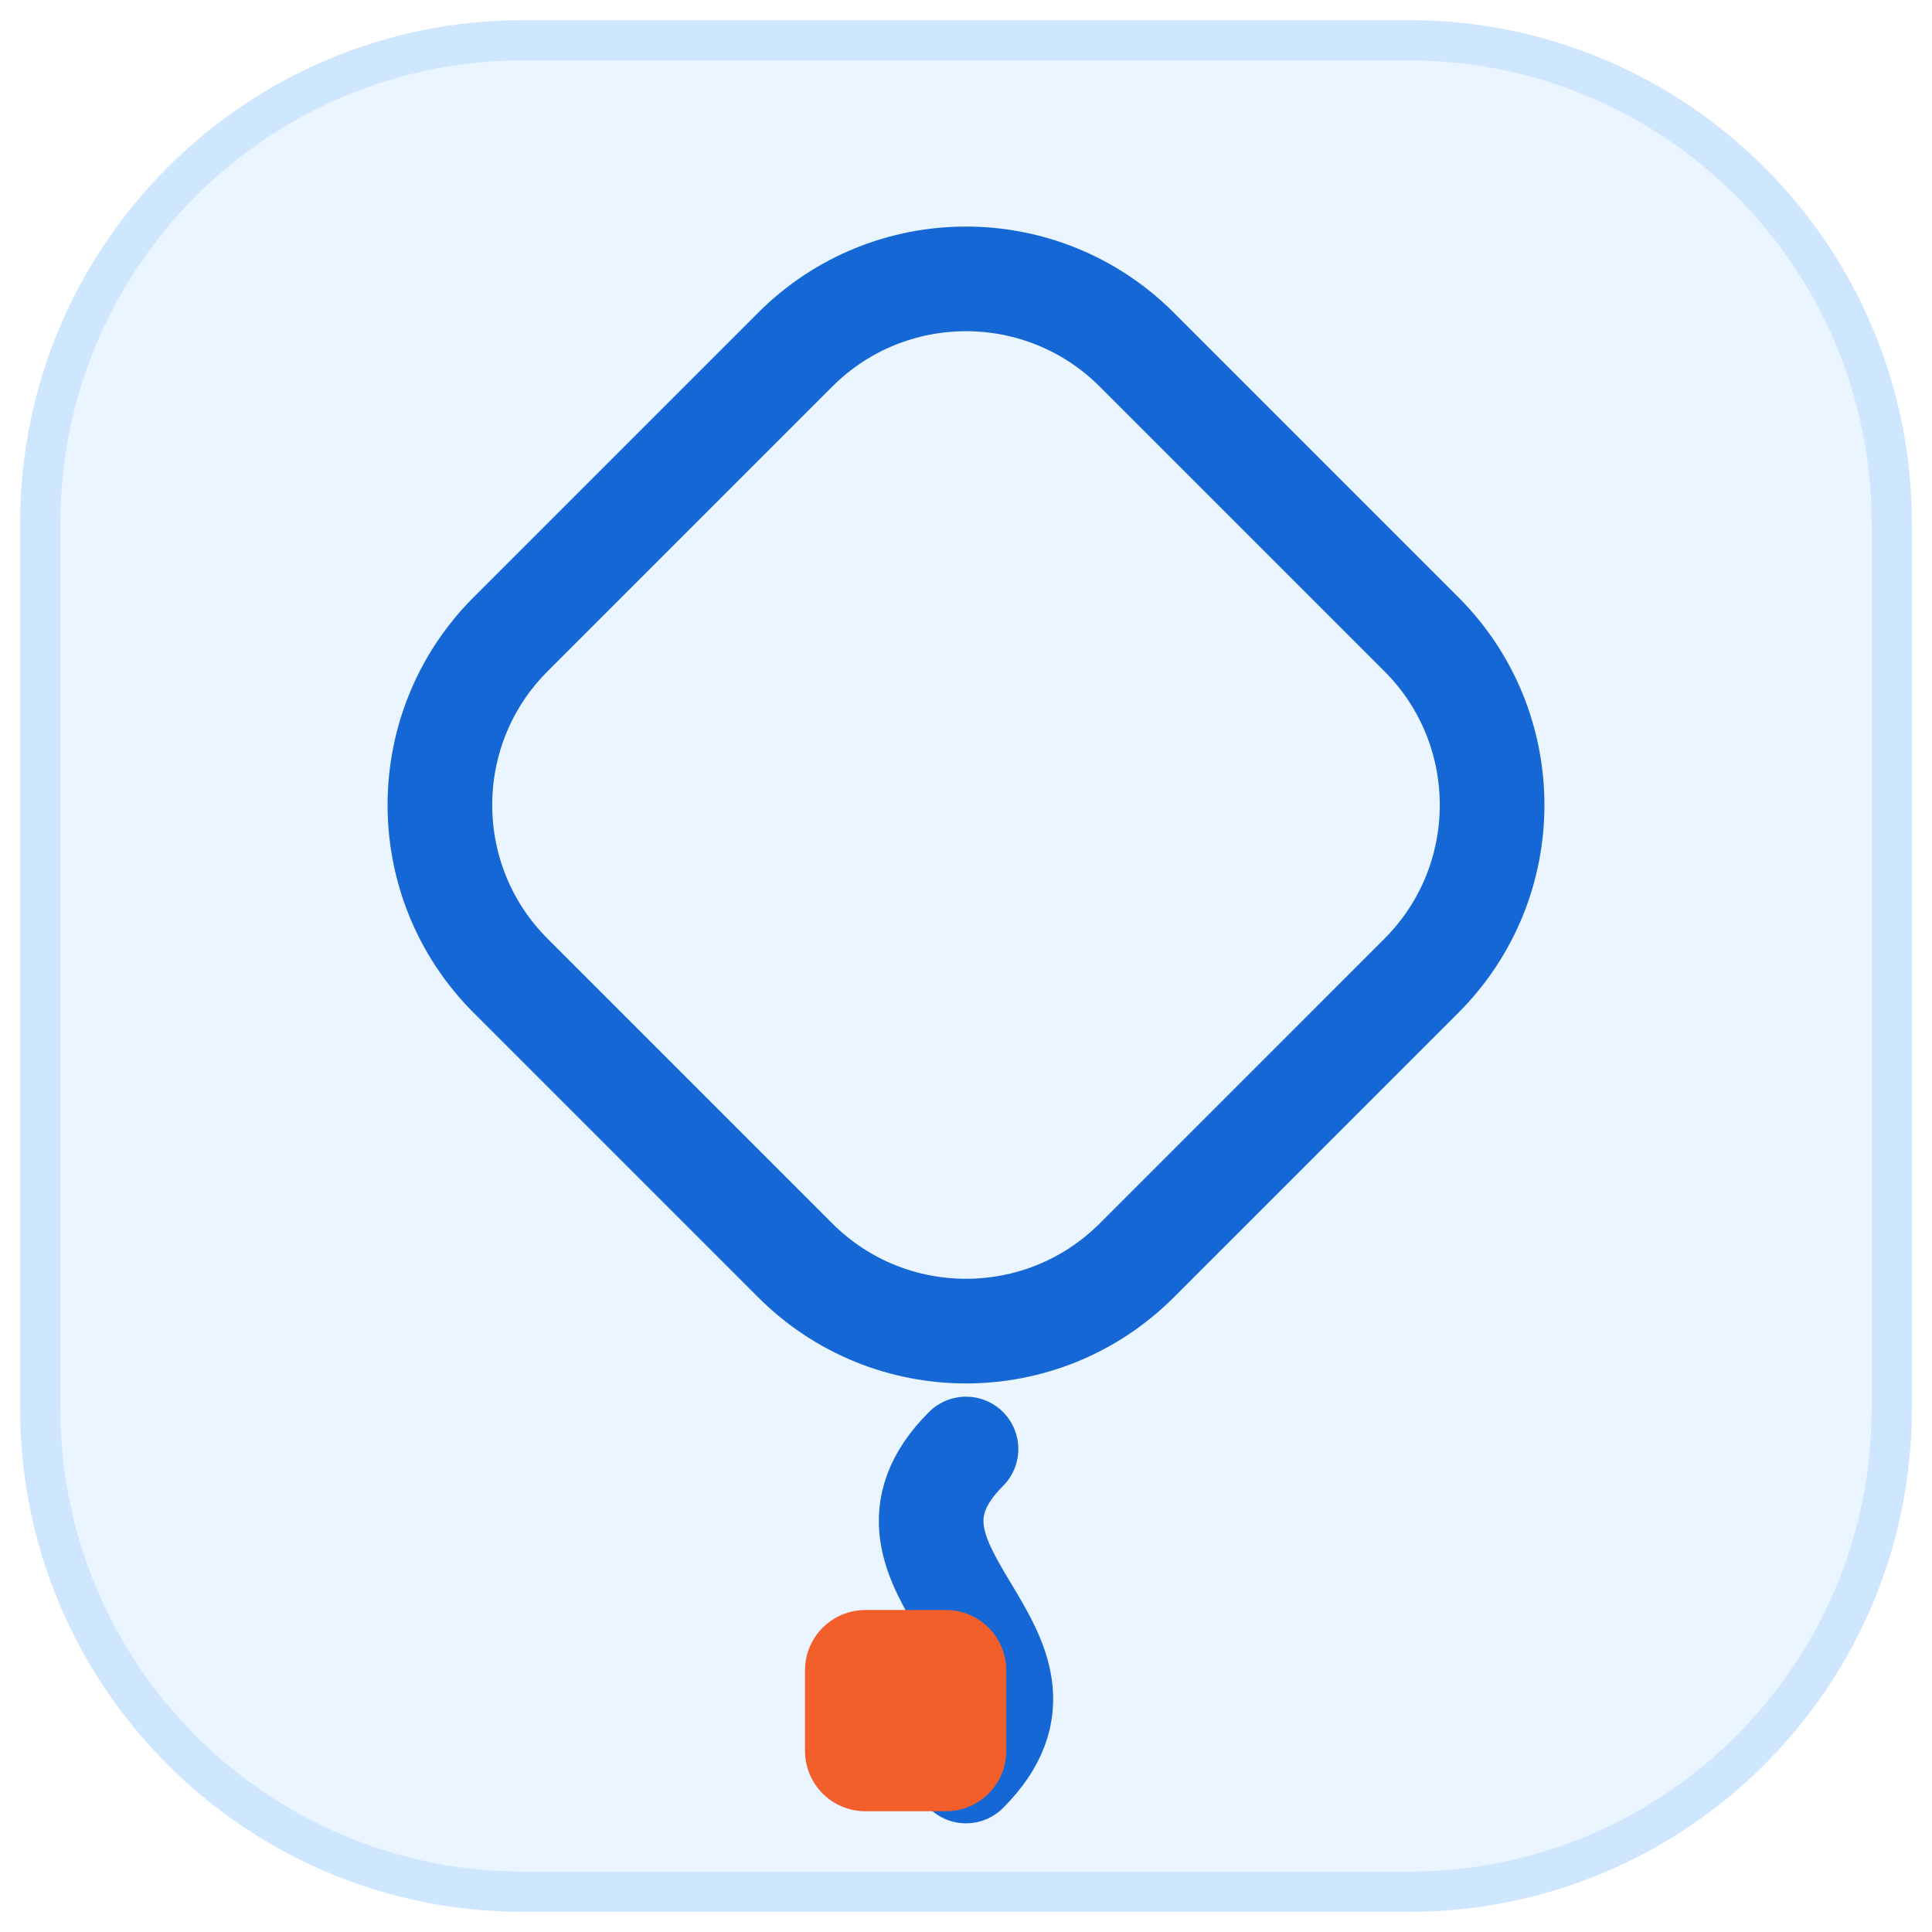
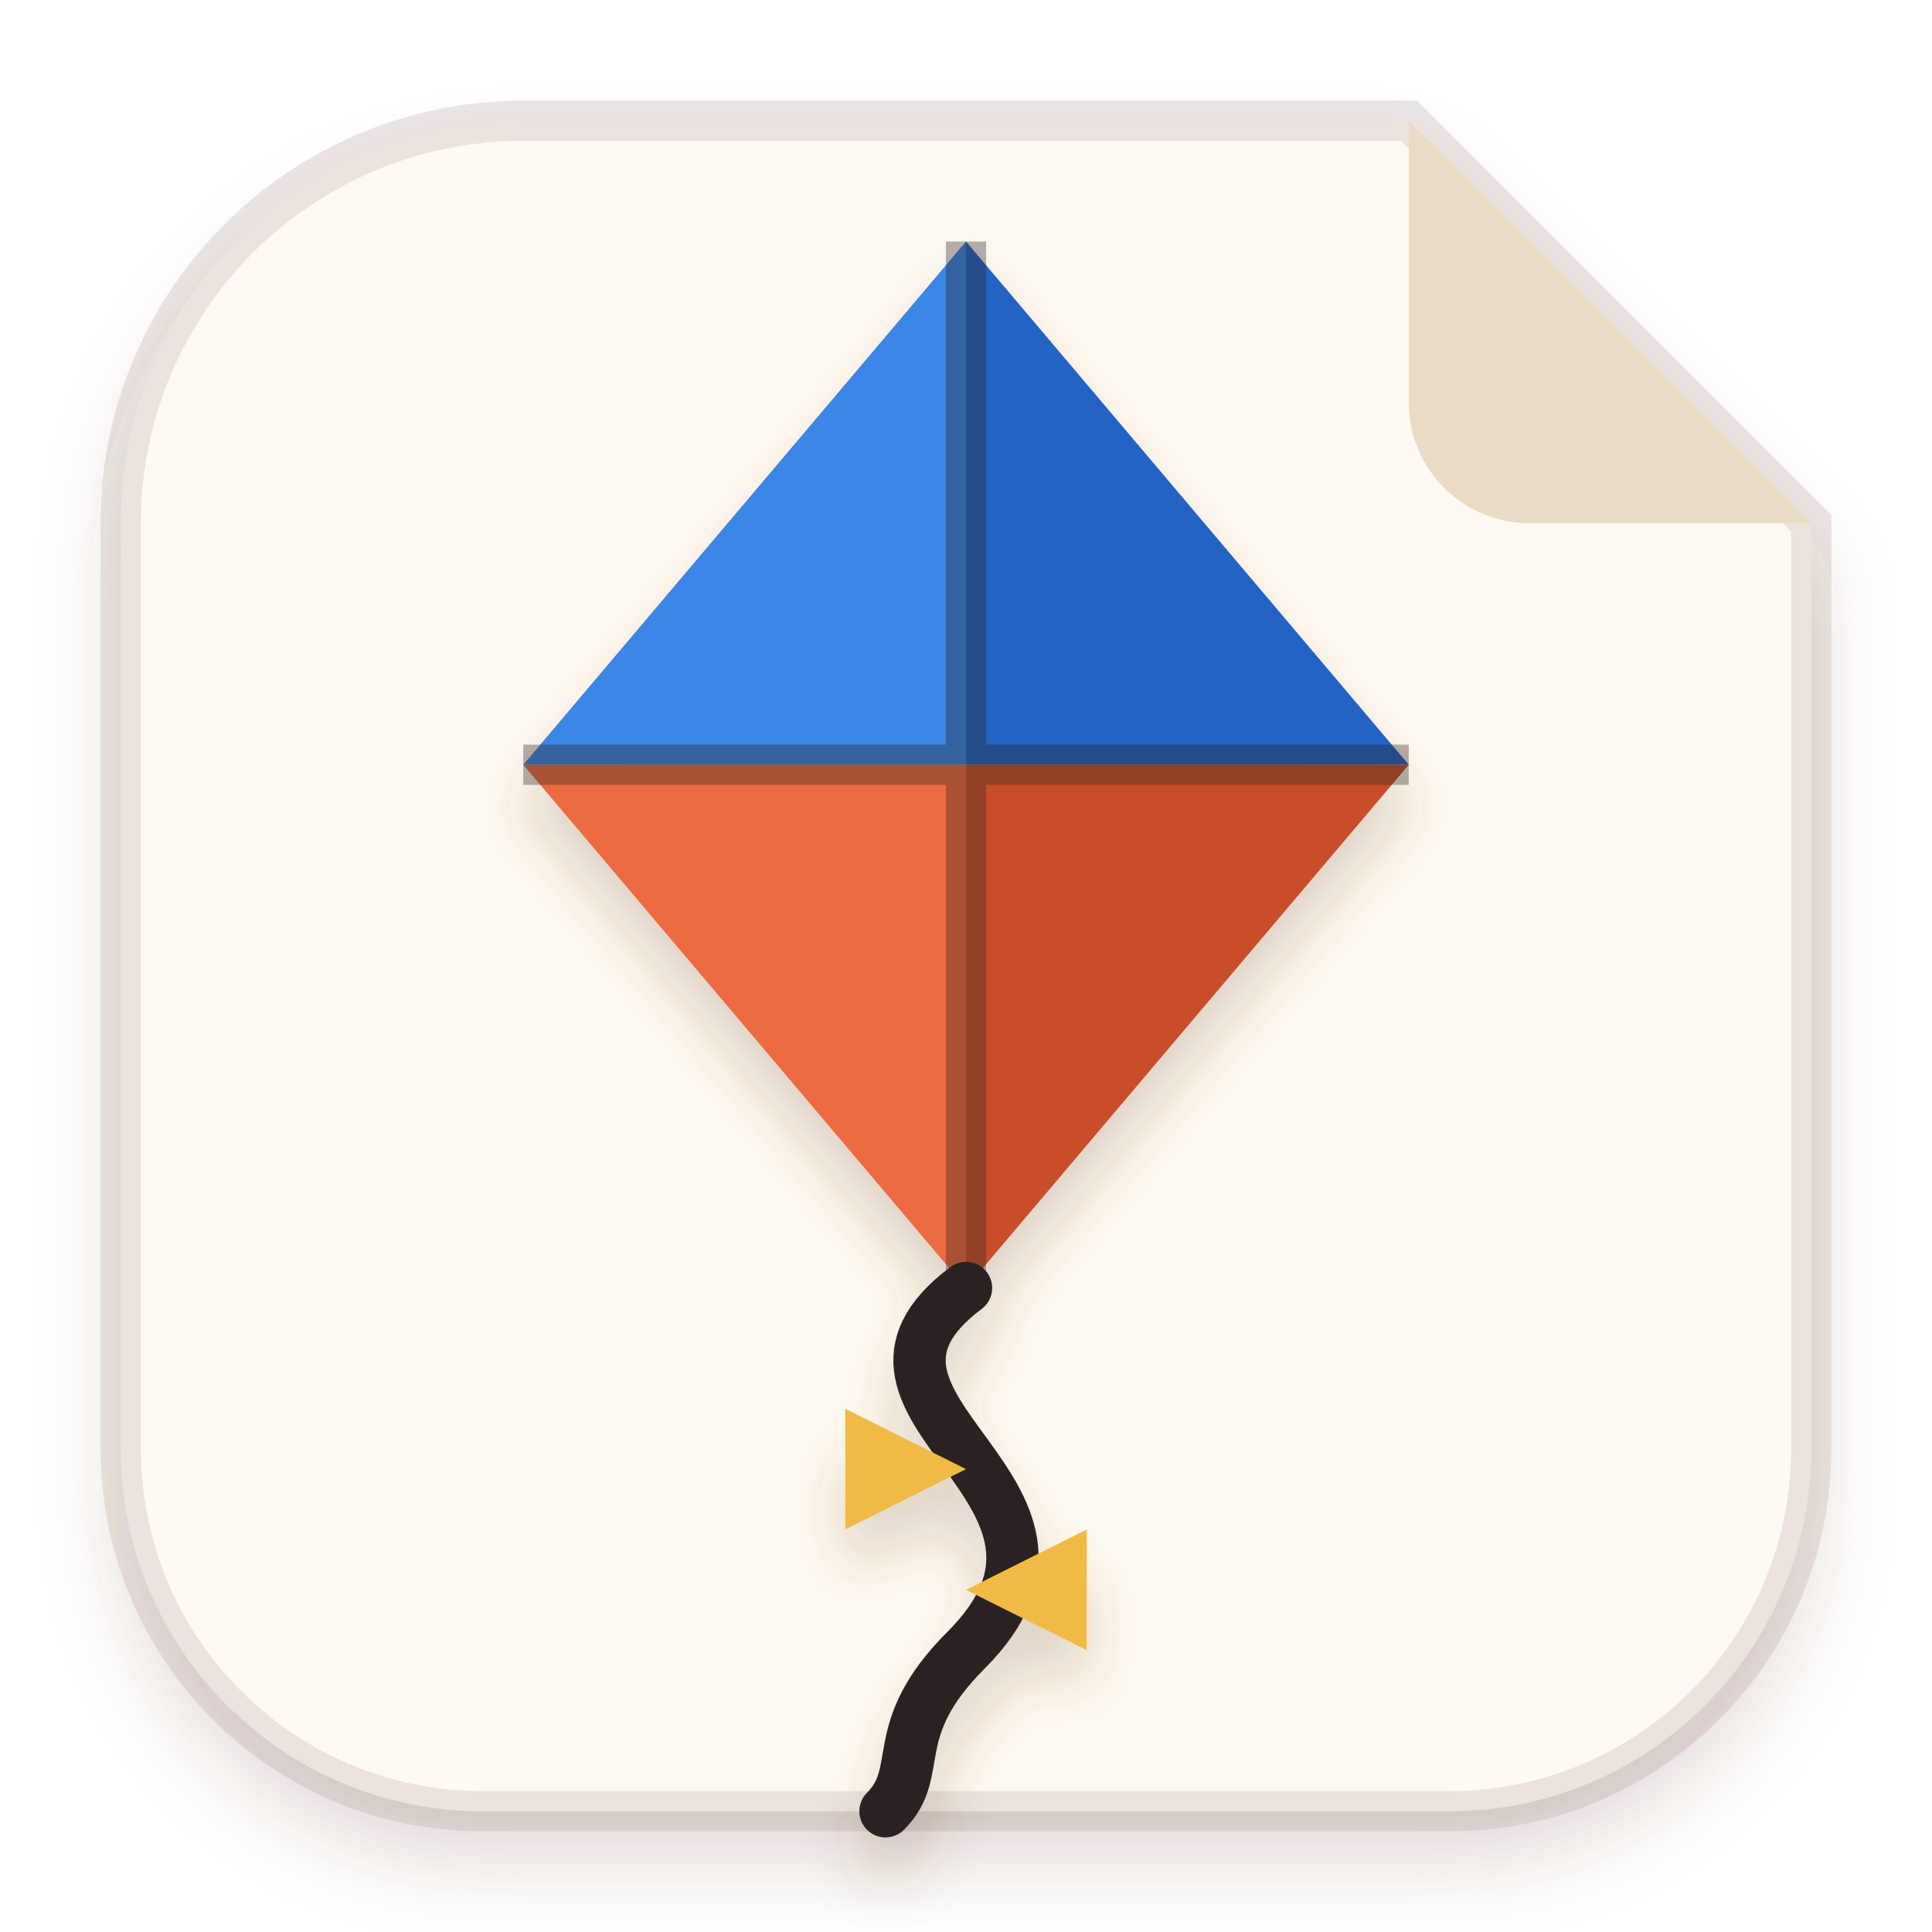
<svg xmlns="http://www.w3.org/2000/svg" viewBox="0 0 48 48" width="48" height="48">
-   <rect x="1" y="1" width="46" height="46" rx="12" fill="#eaf5ff" stroke="#cfe6ff" />
-   <g fill="none" stroke="#1667d6" stroke-width="2.6" stroke-linecap="round" stroke-linejoin="round">
-     <rect x="-11" y="-11" width="22" height="22" rx="6" transform="translate(24 20) rotate(45)" />
-     <path d="M24 36c-3 3 3 5 0 8" />
-     <rect x="20" y="40" width="5" height="5" rx="1.5" fill="#f25f2a" stroke="none" />
+   <defs>
+     <filter id="isf75" x="-30%" y="-30%" width="160%" height="170%">
+       <feDropShadow dx="0" dy="1.2" stdDeviation="1" flood-color="#6b4426" flood-opacity="0.19" />
+     </filter>
+     <filter id="igf76" x="-30%" y="-30%" width="160%" height="170%">
+       <feDropShadow dx="0" dy="1" stdDeviation="0.7" flood-color="#6b4426" flood-opacity="0.22" />
+     </filter>
+   </defs>
+   <path d="M13 3 H35 L45 13 V36 a9 9 0 0 1 -9 9 H12 a9 9 0 0 1 -9 -9 V13 a10 10 0 0 1 10 -10 Z" fill="#fffaf1" stroke="#2b2420" stroke-opacity="0.1" filter="url(#isf75)" />
+   <path d="M35 3 V10 a3 3 0 0 0 3 3 H45 Z" fill="#eadcc4" />
+   <g filter="url(#igf76)">
+     <path d="M24 6 L24 19 L13 19 Z" fill="#3b86e6" />
+     <path d="M24 6 L35 19 L24 19 Z" fill="#2364c4" />
+     <path d="M13 19 L24 19 L24 32 Z" fill="#ec6a42" />
+     <path d="M24 19 L35 19 L24 32 Z" fill="#c94e29" />
+     <path d="M24 6 V32 M13 19 H35" stroke="#2b2420" stroke-opacity=".35" stroke-width="1" />
+     <path d="M24 32 C20 35 28 37 24 41 C22 43 23 44 22 45" fill="none" stroke="#2b2420" stroke-width="1.3" stroke-linecap="round" />
+     <path d="M21 35 l3 1.5 -3 1.5 Z M27 38 l-3 1.5 3 1.5 Z" fill="#efbb45" />
  </g>
</svg>
